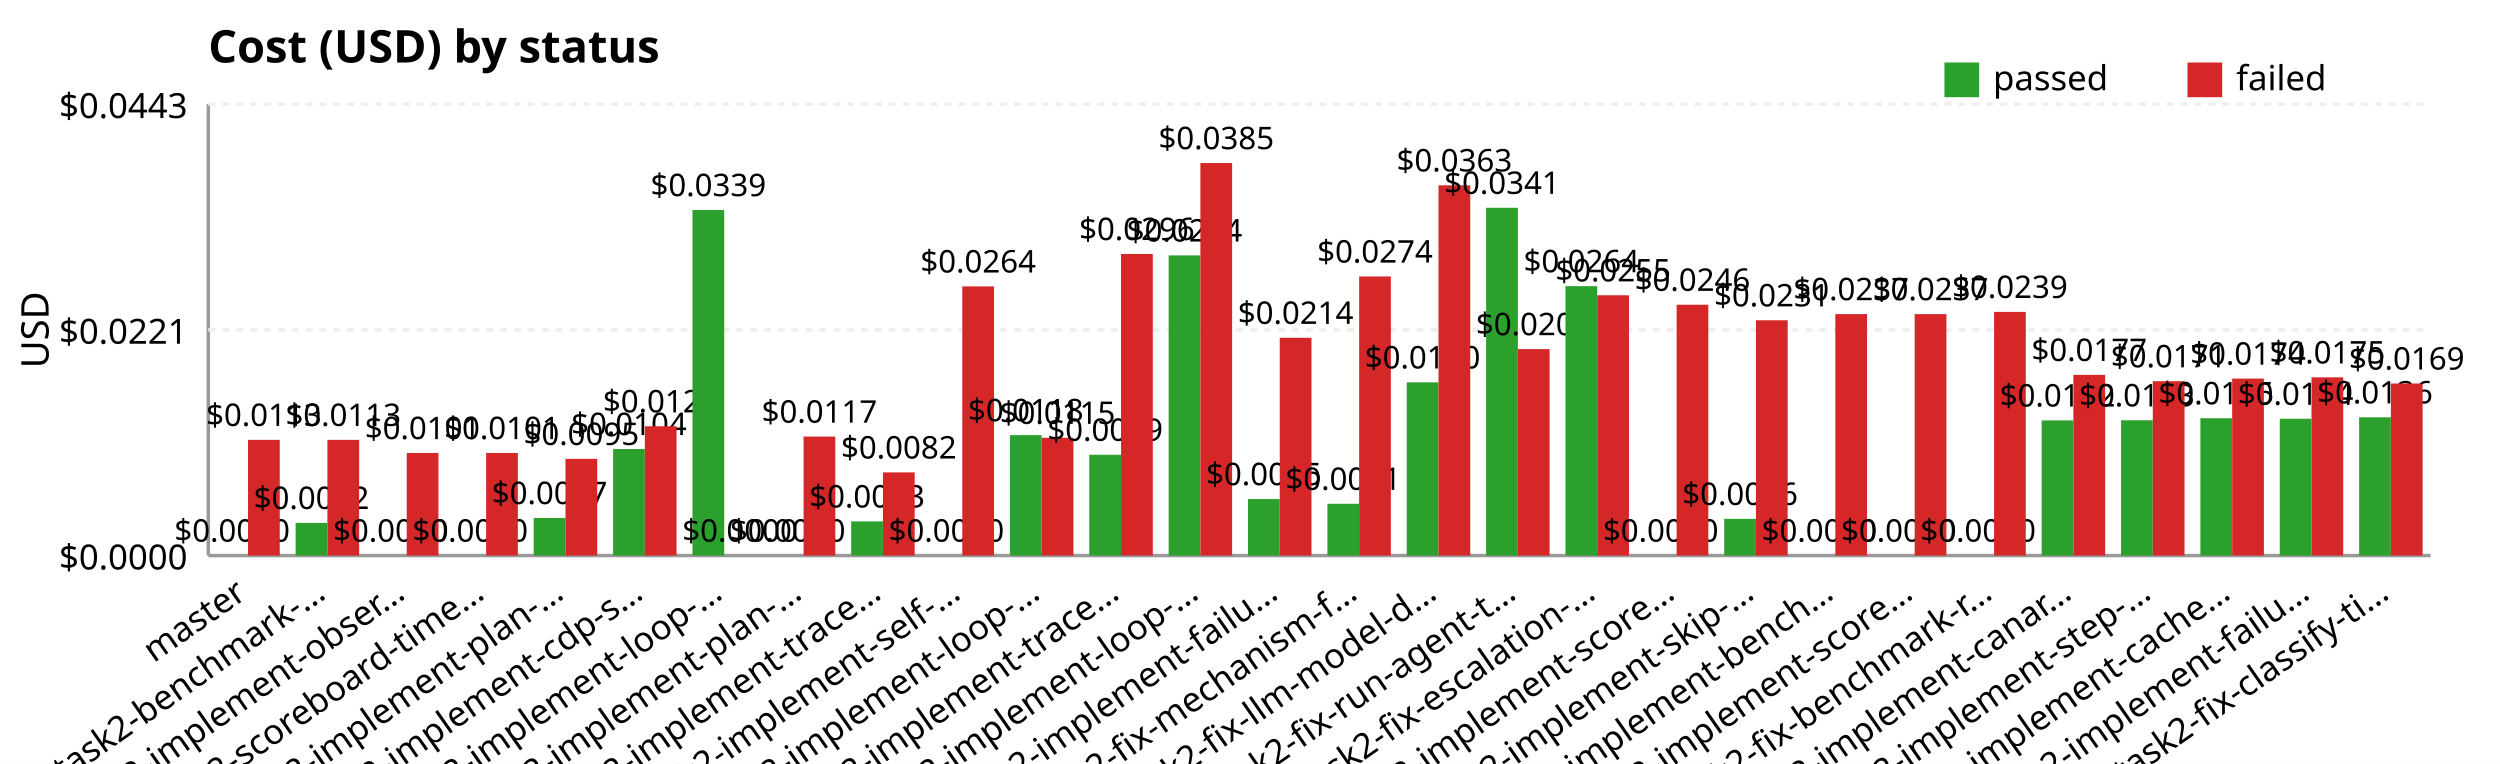
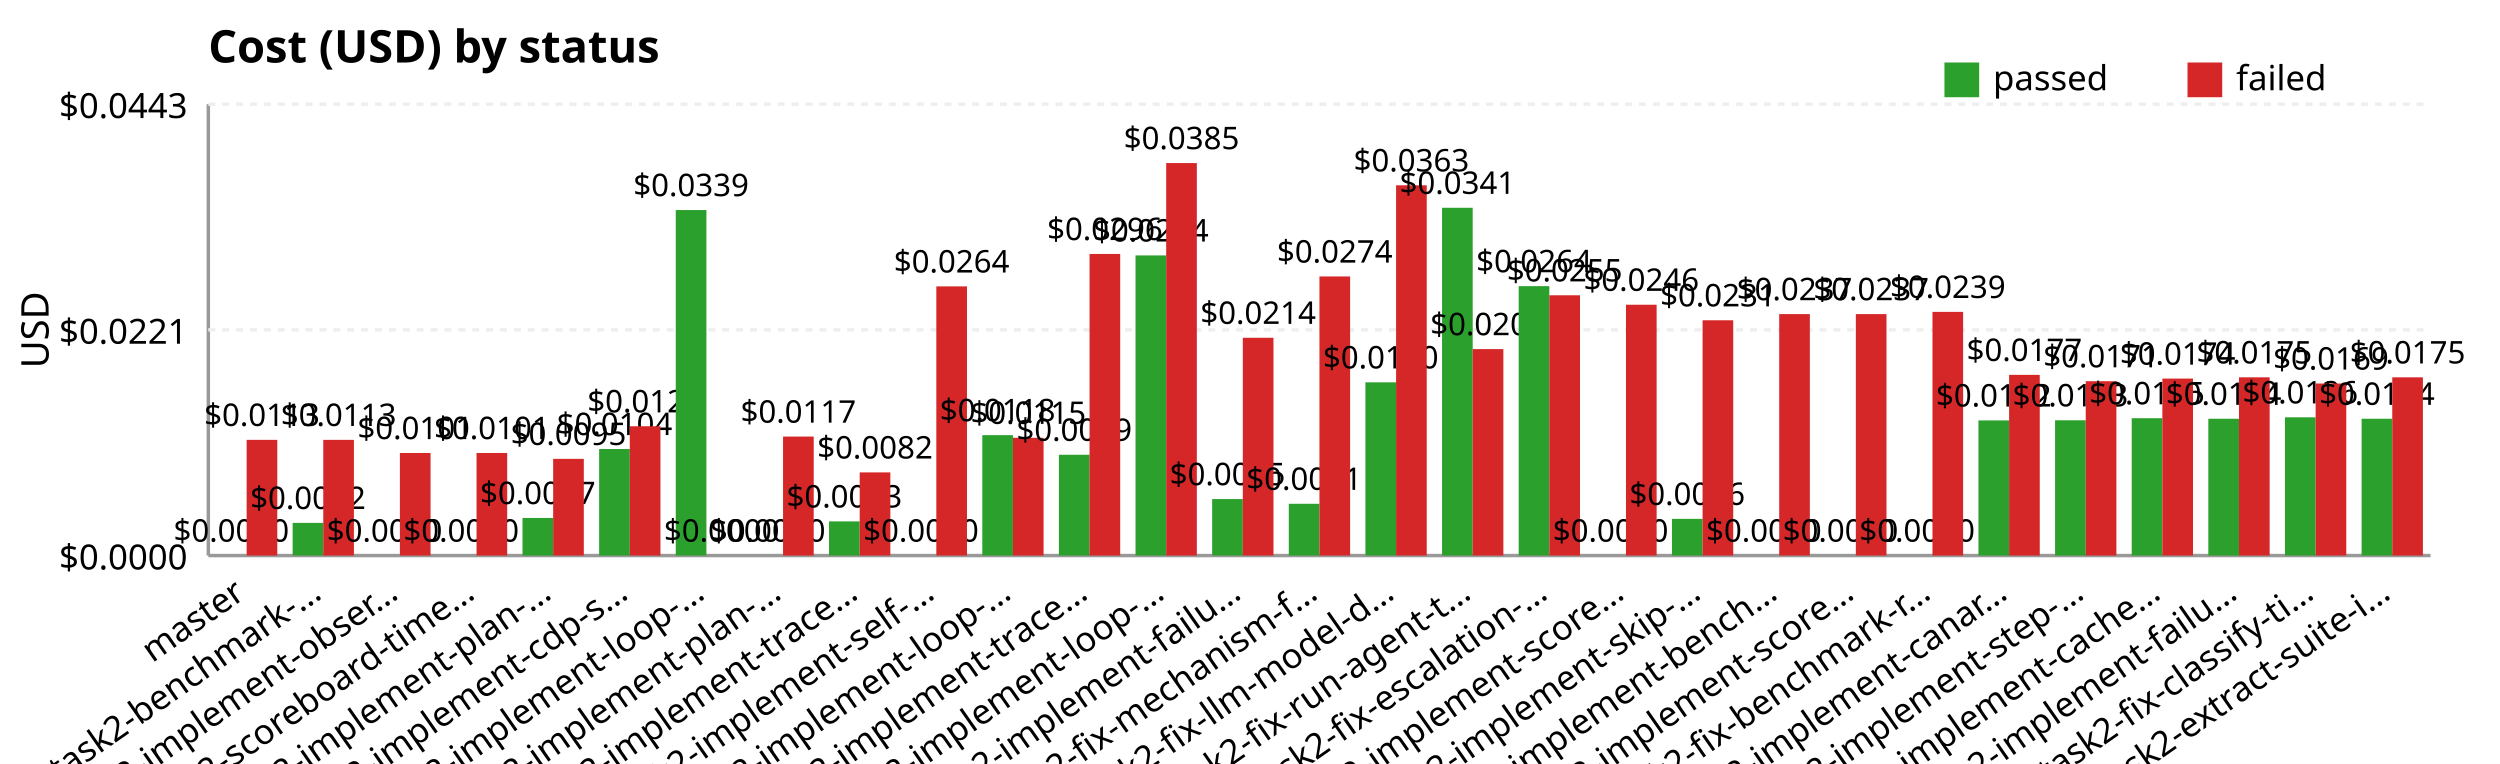
<svg xmlns="http://www.w3.org/2000/svg" viewBox="0 0 720 220" width="720" height="220" font-family="sans-serif">
  <rect width="100%" height="100%" fill="#fff" />
  <text x="60" y="18" font-size="13" font-weight="600">Cost (USD) by status</text>
  <line x1="60" y1="30" x2="60" y2="160" stroke="#999" />
  <line x1="60" y1="160" x2="700" y2="160" stroke="#999" />
  <text x="54" y="164.0" font-size="10" text-anchor="end" fill="#000">$0.0000</text>
  <text x="54" y="99.0" font-size="10" text-anchor="end" fill="#000">$0.0221</text>
  <line x1="60" y1="95.0" x2="700" y2="95.0" stroke="#eee" stroke-dasharray="2,2" />
  <text x="54" y="34.0" font-size="10" text-anchor="end" fill="#000">$0.0443</text>
  <line x1="60" y1="30.0" x2="700" y2="30.0" stroke="#eee" stroke-dasharray="2,2" />
  <text x="14" y="95.0" font-size="11" fill="#000" transform="rotate(-90 14 95.0)" text-anchor="middle">USD</text>
-   <rect x="62.29" y="160.00" width="9.14" height="0.00" fill="#2ca02c" />
-   <text x="66.86" y="156.00" font-size="9" text-anchor="middle" fill="#000">$0.0000</text>
-   <rect x="71.43" y="126.68" width="9.14" height="33.32" fill="#d62728" />
-   <text x="76.00" y="122.68" font-size="9" text-anchor="middle" fill="#000">$0.0113</text>
-   <text x="71.43" y="172" font-size="10" fill="#000" text-anchor="end" transform="rotate(-35 71.43 172)">master</text>
-   <rect x="85.14" y="150.59" width="9.14" height="9.41" fill="#2ca02c" />
-   <text x="89.71" y="146.59" font-size="9" text-anchor="middle" fill="#000">$0.0032</text>
-   <rect x="94.29" y="126.68" width="9.14" height="33.32" fill="#d62728" />
-   <text x="98.86" y="122.68" font-size="9" text-anchor="middle" fill="#000">$0.0113</text>
-   <text x="94.29" y="172" font-size="10" fill="#000" text-anchor="end" transform="rotate(-35 94.29 172)">feat-task2-benchmark-…</text>
-   <rect x="108.00" y="160.00" width="9.14" height="0.00" fill="#2ca02c" />
-   <text x="112.57" y="156.00" font-size="9" text-anchor="middle" fill="#000">$0.0000</text>
-   <rect x="117.14" y="130.46" width="9.14" height="29.54" fill="#d62728" />
-   <text x="121.71" y="126.46" font-size="9" text-anchor="middle" fill="#000">$0.0101</text>
-   <text x="117.14" y="172" font-size="10" fill="#000" text-anchor="end" transform="rotate(-35 117.14 172)">task2-implement-obser…</text>
-   <rect x="130.86" y="160.00" width="9.14" height="0.00" fill="#2ca02c" />
-   <text x="135.43" y="156.00" font-size="9" text-anchor="middle" fill="#000">$0.0000</text>
-   <rect x="140.00" y="130.46" width="9.14" height="29.54" fill="#d62728" />
-   <text x="144.57" y="126.46" font-size="9" text-anchor="middle" fill="#000">$0.0101</text>
-   <text x="140.00" y="172" font-size="10" fill="#000" text-anchor="end" transform="rotate(-35 140.00 172)">task2-scoreboard-time…</text>
-   <rect x="153.71" y="149.17" width="9.14" height="10.83" fill="#2ca02c" />
-   <text x="158.29" y="145.17" font-size="9" text-anchor="middle" fill="#000">$0.0037</text>
-   <rect x="162.86" y="132.15" width="9.14" height="27.85" fill="#d62728" />
-   <text x="167.43" y="128.15" font-size="9" text-anchor="middle" fill="#000">$0.0095</text>
-   <text x="162.86" y="172" font-size="10" fill="#000" text-anchor="end" transform="rotate(-35 162.86 172)">task2-implement-plan-…</text>
-   <rect x="176.57" y="129.31" width="9.14" height="30.69" fill="#2ca02c" />
-   <text x="181.14" y="125.31" font-size="9" text-anchor="middle" fill="#000">$0.0104</text>
-   <rect x="185.71" y="122.76" width="9.14" height="37.24" fill="#d62728" />
-   <text x="190.29" y="118.76" font-size="9" text-anchor="middle" fill="#000">$0.0127</text>
-   <text x="185.71" y="172" font-size="10" fill="#000" text-anchor="end" transform="rotate(-35 185.71 172)">task2-implement-cdp-s…</text>
-   <rect x="199.43" y="60.49" width="9.14" height="99.51" fill="#2ca02c" />
-   <text x="204.00" y="56.49" font-size="9" text-anchor="middle" fill="#000">$0.0339</text>
-   <rect x="208.57" y="160.00" width="9.14" height="0.00" fill="#d62728" />
-   <text x="213.14" y="156.00" font-size="9" text-anchor="middle" fill="#000">$0.0000</text>
-   <text x="208.57" y="172" font-size="10" fill="#000" text-anchor="end" transform="rotate(-35 208.57 172)">task2-implement-loop-…</text>
-   <rect x="222.29" y="160.00" width="9.14" height="0.00" fill="#2ca02c" />
-   <text x="226.86" y="156.00" font-size="9" text-anchor="middle" fill="#000">$0.0000</text>
-   <rect x="231.43" y="125.73" width="9.14" height="34.27" fill="#d62728" />
-   <text x="236.00" y="121.73" font-size="9" text-anchor="middle" fill="#000">$0.0117</text>
-   <text x="231.43" y="172" font-size="10" fill="#000" text-anchor="end" transform="rotate(-35 231.43 172)">task2-implement-plan-…</text>
-   <rect x="245.14" y="150.16" width="9.14" height="9.84" fill="#2ca02c" />
-   <text x="249.71" y="146.16" font-size="9" text-anchor="middle" fill="#000">$0.0033</text>
-   <rect x="254.29" y="136.05" width="9.14" height="23.95" fill="#d62728" />
-   <text x="258.86" y="132.05" font-size="9" text-anchor="middle" fill="#000">$0.0082</text>
-   <text x="254.29" y="172" font-size="10" fill="#000" text-anchor="end" transform="rotate(-35 254.29 172)">task2-implement-trace…</text>
-   <rect x="268.00" y="160.00" width="9.14" height="0.00" fill="#2ca02c" />
-   <text x="272.57" y="156.00" font-size="9" text-anchor="middle" fill="#000">$0.0000</text>
-   <rect x="277.14" y="82.48" width="9.14" height="77.52" fill="#d62728" />
-   <text x="281.71" y="78.48" font-size="9" text-anchor="middle" fill="#000">$0.0264</text>
-   <text x="277.14" y="172" font-size="10" fill="#000" text-anchor="end" transform="rotate(-35 277.14 172)">task2-implement-self-…</text>
-   <rect x="290.86" y="125.32" width="9.14" height="34.68" fill="#2ca02c" />
-   <text x="295.43" y="121.32" font-size="9" text-anchor="middle" fill="#000">$0.0118</text>
-   <rect x="300.00" y="126.08" width="9.14" height="33.92" fill="#d62728" />
-   <text x="304.57" y="122.08" font-size="9" text-anchor="middle" fill="#000">$0.0115</text>
-   <text x="300.00" y="172" font-size="10" fill="#000" text-anchor="end" transform="rotate(-35 300.00 172)">task2-implement-loop-…</text>
-   <rect x="313.71" y="130.97" width="9.14" height="29.03" fill="#2ca02c" />
-   <text x="318.29" y="126.97" font-size="9" text-anchor="middle" fill="#000">$0.0099</text>
-   <rect x="322.86" y="73.14" width="9.14" height="86.86" fill="#d62728" />
-   <text x="327.43" y="69.14" font-size="9" text-anchor="middle" fill="#000">$0.0296</text>
-   <text x="322.86" y="172" font-size="10" fill="#000" text-anchor="end" transform="rotate(-35 322.86 172)">task2-implement-trace…</text>
-   <rect x="336.57" y="73.56" width="9.14" height="86.44" fill="#2ca02c" />
-   <text x="341.14" y="69.56" font-size="9" text-anchor="middle" fill="#000">$0.0294</text>
-   <rect x="345.71" y="46.96" width="9.14" height="113.04" fill="#d62728" />
-   <text x="350.29" y="42.96" font-size="9" text-anchor="middle" fill="#000">$0.0385</text>
-   <text x="345.71" y="172" font-size="10" fill="#000" text-anchor="end" transform="rotate(-35 345.71 172)">task2-implement-loop-…</text>
-   <rect x="359.43" y="143.73" width="9.14" height="16.27" fill="#2ca02c" />
-   <text x="364.00" y="139.73" font-size="9" text-anchor="middle" fill="#000">$0.0055</text>
-   <rect x="368.57" y="97.28" width="9.14" height="62.72" fill="#d62728" />
-   <text x="373.14" y="93.28" font-size="9" text-anchor="middle" fill="#000">$0.0214</text>
-   <text x="368.57" y="172" font-size="10" fill="#000" text-anchor="end" transform="rotate(-35 368.57 172)">task2-implement-failu…</text>
-   <rect x="382.29" y="145.09" width="9.14" height="14.91" fill="#2ca02c" />
-   <text x="386.86" y="141.09" font-size="9" text-anchor="middle" fill="#000">$0.0051</text>
-   <rect x="391.43" y="79.62" width="9.14" height="80.38" fill="#d62728" />
-   <text x="396.00" y="75.62" font-size="9" text-anchor="middle" fill="#000">$0.0274</text>
-   <text x="391.43" y="172" font-size="10" fill="#000" text-anchor="end" transform="rotate(-35 391.43 172)">task2-fix-mechanism-f…</text>
-   <rect x="405.14" y="110.11" width="9.14" height="49.89" fill="#2ca02c" />
-   <text x="409.71" y="106.11" font-size="9" text-anchor="middle" fill="#000">$0.0170</text>
-   <rect x="414.29" y="53.37" width="9.14" height="106.63" fill="#d62728" />
-   <text x="418.86" y="49.37" font-size="9" text-anchor="middle" fill="#000">$0.0363</text>
-   <text x="414.29" y="172" font-size="10" fill="#000" text-anchor="end" transform="rotate(-35 414.29 172)">task2-fix-llm-model-d…</text>
-   <rect x="428.00" y="59.84" width="9.14" height="100.16" fill="#2ca02c" />
-   <text x="432.57" y="55.84" font-size="9" text-anchor="middle" fill="#000">$0.0341</text>
-   <rect x="437.14" y="100.54" width="9.14" height="59.46" fill="#d62728" />
-   <text x="441.71" y="96.54" font-size="9" text-anchor="middle" fill="#000">$0.0202</text>
-   <text x="437.14" y="172" font-size="10" fill="#000" text-anchor="end" transform="rotate(-35 437.14 172)">task2-fix-run-agent-t…</text>
-   <rect x="450.86" y="82.41" width="9.14" height="77.59" fill="#2ca02c" />
-   <text x="455.43" y="78.41" font-size="9" text-anchor="middle" fill="#000">$0.0264</text>
-   <rect x="460.00" y="85.04" width="9.14" height="74.96" fill="#d62728" />
-   <text x="464.57" y="81.04" font-size="9" text-anchor="middle" fill="#000">$0.0255</text>
-   <text x="460.00" y="172" font-size="10" fill="#000" text-anchor="end" transform="rotate(-35 460.00 172)">task2-fix-escalation-…</text>
-   <rect x="473.71" y="160.00" width="9.14" height="0.00" fill="#2ca02c" />
-   <text x="478.29" y="156.00" font-size="9" text-anchor="middle" fill="#000">$0.0000</text>
-   <rect x="482.86" y="87.76" width="9.14" height="72.24" fill="#d62728" />
-   <text x="487.43" y="83.76" font-size="9" text-anchor="middle" fill="#000">$0.0246</text>
-   <text x="482.86" y="172" font-size="10" fill="#000" text-anchor="end" transform="rotate(-35 482.86 172)">task2-implement-score…</text>
-   <rect x="496.57" y="149.43" width="9.14" height="10.57" fill="#2ca02c" />
-   <text x="501.14" y="145.43" font-size="9" text-anchor="middle" fill="#000">$0.0036</text>
-   <rect x="505.71" y="92.24" width="9.14" height="67.76" fill="#d62728" />
-   <text x="510.29" y="88.24" font-size="9" text-anchor="middle" fill="#000">$0.0231</text>
-   <text x="505.71" y="172" font-size="10" fill="#000" text-anchor="end" transform="rotate(-35 505.71 172)">task2-implement-skip-…</text>
-   <rect x="519.43" y="160.00" width="9.14" height="0.00" fill="#2ca02c" />
-   <text x="524.00" y="156.00" font-size="9" text-anchor="middle" fill="#000">$0.0000</text>
-   <rect x="528.57" y="90.46" width="9.14" height="69.54" fill="#d62728" />
-   <text x="533.14" y="86.46" font-size="9" text-anchor="middle" fill="#000">$0.0237</text>
-   <text x="528.57" y="172" font-size="10" fill="#000" text-anchor="end" transform="rotate(-35 528.57 172)">task2-implement-bench…</text>
-   <rect x="542.29" y="160.00" width="9.14" height="0.00" fill="#2ca02c" />
-   <text x="546.86" y="156.00" font-size="9" text-anchor="middle" fill="#000">$0.0000</text>
-   <rect x="551.43" y="90.46" width="9.14" height="69.54" fill="#d62728" />
-   <text x="556.00" y="86.46" font-size="9" text-anchor="middle" fill="#000">$0.0237</text>
-   <text x="551.43" y="172" font-size="10" fill="#000" text-anchor="end" transform="rotate(-35 551.43 172)">task2-implement-score…</text>
-   <rect x="565.14" y="160.00" width="9.14" height="0.00" fill="#2ca02c" />
-   <text x="569.71" y="156.00" font-size="9" text-anchor="middle" fill="#000">$0.0000</text>
-   <rect x="574.29" y="89.82" width="9.14" height="70.18" fill="#d62728" />
-   <text x="578.86" y="85.82" font-size="9" text-anchor="middle" fill="#000">$0.0239</text>
-   <text x="574.29" y="172" font-size="10" fill="#000" text-anchor="end" transform="rotate(-35 574.29 172)">task2-fix-benchmark-r…</text>
-   <rect x="588.00" y="121.08" width="9.14" height="38.92" fill="#2ca02c" />
-   <text x="592.57" y="117.08" font-size="9" text-anchor="middle" fill="#000">$0.0132</text>
-   <rect x="597.14" y="107.96" width="9.14" height="52.04" fill="#d62728" />
-   <text x="601.71" y="103.96" font-size="9" text-anchor="middle" fill="#000">$0.0177</text>
-   <text x="597.14" y="172" font-size="10" fill="#000" text-anchor="end" transform="rotate(-35 597.14 172)">task2-implement-canar…</text>
-   <rect x="610.86" y="121.04" width="9.14" height="38.96" fill="#2ca02c" />
-   <text x="615.43" y="117.04" font-size="9" text-anchor="middle" fill="#000">$0.0133</text>
-   <rect x="620.00" y="109.79" width="9.14" height="50.21" fill="#d62728" />
-   <text x="624.57" y="105.79" font-size="9" text-anchor="middle" fill="#000">$0.0171</text>
-   <text x="620.00" y="172" font-size="10" fill="#000" text-anchor="end" transform="rotate(-35 620.00 172)">task2-implement-step-…</text>
-   <rect x="633.71" y="120.44" width="9.14" height="39.56" fill="#2ca02c" />
-   <text x="638.29" y="116.44" font-size="9" text-anchor="middle" fill="#000">$0.0135</text>
-   <rect x="642.86" y="109.03" width="9.14" height="50.97" fill="#d62728" />
-   <text x="647.43" y="105.03" font-size="9" text-anchor="middle" fill="#000">$0.0174</text>
-   <text x="642.86" y="172" font-size="10" fill="#000" text-anchor="end" transform="rotate(-35 642.86 172)">task2-implement-cache…</text>
-   <rect x="656.57" y="120.60" width="9.14" height="39.40" fill="#2ca02c" />
-   <text x="661.14" y="116.60" font-size="9" text-anchor="middle" fill="#000">$0.0134</text>
-   <rect x="665.71" y="108.67" width="9.14" height="51.33" fill="#d62728" />
-   <text x="670.29" y="104.67" font-size="9" text-anchor="middle" fill="#000">$0.0175</text>
-   <text x="665.71" y="172" font-size="10" fill="#000" text-anchor="end" transform="rotate(-35 665.71 172)">task2-implement-failu…</text>
-   <rect x="679.43" y="120.18" width="9.14" height="39.82" fill="#2ca02c" />
-   <text x="684.00" y="116.18" font-size="9" text-anchor="middle" fill="#000">$0.0136</text>
-   <rect x="688.57" y="110.45" width="9.14" height="49.55" fill="#d62728" />
-   <text x="693.14" y="106.45" font-size="9" text-anchor="middle" fill="#000">$0.0169</text>
-   <text x="688.57" y="172" font-size="10" fill="#000" text-anchor="end" transform="rotate(-35 688.57 172)">task2-fix-classify-ti…</text>
+   <rect x="62.21" y="160.00" width="8.83" height="0.00" fill="#2ca02c" />
+   <text x="66.62" y="156.00" font-size="9" text-anchor="middle" fill="#000">$0.0000</text>
+   <rect x="71.03" y="126.68" width="8.83" height="33.32" fill="#d62728" />
+   <text x="75.45" y="122.68" font-size="9" text-anchor="middle" fill="#000">$0.0113</text>
+   <text x="71.03" y="172" font-size="10" fill="#000" text-anchor="end" transform="rotate(-35 71.03 172)">master</text>
+   <rect x="84.28" y="150.59" width="8.83" height="9.41" fill="#2ca02c" />
+   <text x="88.69" y="146.59" font-size="9" text-anchor="middle" fill="#000">$0.0032</text>
+   <rect x="93.10" y="126.68" width="8.83" height="33.32" fill="#d62728" />
+   <text x="97.52" y="122.68" font-size="9" text-anchor="middle" fill="#000">$0.0113</text>
+   <text x="93.10" y="172" font-size="10" fill="#000" text-anchor="end" transform="rotate(-35 93.10 172)">feat-task2-benchmark-…</text>
+   <rect x="106.34" y="160.00" width="8.83" height="0.00" fill="#2ca02c" />
+   <text x="110.76" y="156.00" font-size="9" text-anchor="middle" fill="#000">$0.0000</text>
+   <rect x="115.17" y="130.46" width="8.83" height="29.54" fill="#d62728" />
+   <text x="119.59" y="126.46" font-size="9" text-anchor="middle" fill="#000">$0.0101</text>
+   <text x="115.17" y="172" font-size="10" fill="#000" text-anchor="end" transform="rotate(-35 115.17 172)">task2-implement-obser…</text>
+   <rect x="128.41" y="160.00" width="8.83" height="0.00" fill="#2ca02c" />
+   <text x="132.83" y="156.00" font-size="9" text-anchor="middle" fill="#000">$0.0000</text>
+   <rect x="137.24" y="130.46" width="8.83" height="29.54" fill="#d62728" />
+   <text x="141.66" y="126.46" font-size="9" text-anchor="middle" fill="#000">$0.0101</text>
+   <text x="137.24" y="172" font-size="10" fill="#000" text-anchor="end" transform="rotate(-35 137.24 172)">task2-scoreboard-time…</text>
+   <rect x="150.48" y="149.17" width="8.83" height="10.83" fill="#2ca02c" />
+   <text x="154.90" y="145.17" font-size="9" text-anchor="middle" fill="#000">$0.0037</text>
+   <rect x="159.31" y="132.15" width="8.83" height="27.85" fill="#d62728" />
+   <text x="163.72" y="128.15" font-size="9" text-anchor="middle" fill="#000">$0.0095</text>
+   <text x="159.31" y="172" font-size="10" fill="#000" text-anchor="end" transform="rotate(-35 159.31 172)">task2-implement-plan-…</text>
+   <rect x="172.55" y="129.31" width="8.83" height="30.69" fill="#2ca02c" />
+   <text x="176.97" y="125.31" font-size="9" text-anchor="middle" fill="#000">$0.0104</text>
+   <rect x="181.38" y="122.76" width="8.83" height="37.24" fill="#d62728" />
+   <text x="185.79" y="118.76" font-size="9" text-anchor="middle" fill="#000">$0.0127</text>
+   <text x="181.38" y="172" font-size="10" fill="#000" text-anchor="end" transform="rotate(-35 181.38 172)">task2-implement-cdp-s…</text>
+   <rect x="194.62" y="60.49" width="8.83" height="99.51" fill="#2ca02c" />
+   <text x="199.03" y="56.49" font-size="9" text-anchor="middle" fill="#000">$0.0339</text>
+   <rect x="203.45" y="160.00" width="8.83" height="0.00" fill="#d62728" />
+   <text x="207.86" y="156.00" font-size="9" text-anchor="middle" fill="#000">$0.0000</text>
+   <text x="203.45" y="172" font-size="10" fill="#000" text-anchor="end" transform="rotate(-35 203.45 172)">task2-implement-loop-…</text>
+   <rect x="216.69" y="160.00" width="8.83" height="0.00" fill="#2ca02c" />
+   <text x="221.10" y="156.00" font-size="9" text-anchor="middle" fill="#000">$0.0000</text>
+   <rect x="225.52" y="125.73" width="8.83" height="34.27" fill="#d62728" />
+   <text x="229.93" y="121.73" font-size="9" text-anchor="middle" fill="#000">$0.0117</text>
+   <text x="225.52" y="172" font-size="10" fill="#000" text-anchor="end" transform="rotate(-35 225.52 172)">task2-implement-plan-…</text>
+   <rect x="238.76" y="150.16" width="8.83" height="9.84" fill="#2ca02c" />
+   <text x="243.17" y="146.16" font-size="9" text-anchor="middle" fill="#000">$0.0033</text>
+   <rect x="247.59" y="136.05" width="8.83" height="23.95" fill="#d62728" />
+   <text x="252.00" y="132.05" font-size="9" text-anchor="middle" fill="#000">$0.0082</text>
+   <text x="247.59" y="172" font-size="10" fill="#000" text-anchor="end" transform="rotate(-35 247.59 172)">task2-implement-trace…</text>
+   <rect x="260.83" y="160.00" width="8.83" height="0.00" fill="#2ca02c" />
+   <text x="265.24" y="156.00" font-size="9" text-anchor="middle" fill="#000">$0.0000</text>
+   <rect x="269.66" y="82.48" width="8.83" height="77.52" fill="#d62728" />
+   <text x="274.07" y="78.48" font-size="9" text-anchor="middle" fill="#000">$0.0264</text>
+   <text x="269.66" y="172" font-size="10" fill="#000" text-anchor="end" transform="rotate(-35 269.66 172)">task2-implement-self-…</text>
+   <rect x="282.90" y="125.32" width="8.83" height="34.68" fill="#2ca02c" />
+   <text x="287.31" y="121.32" font-size="9" text-anchor="middle" fill="#000">$0.0118</text>
+   <rect x="291.72" y="126.08" width="8.83" height="33.92" fill="#d62728" />
+   <text x="296.14" y="122.08" font-size="9" text-anchor="middle" fill="#000">$0.0115</text>
+   <text x="291.72" y="172" font-size="10" fill="#000" text-anchor="end" transform="rotate(-35 291.72 172)">task2-implement-loop-…</text>
+   <rect x="304.97" y="130.97" width="8.83" height="29.03" fill="#2ca02c" />
+   <text x="309.38" y="126.97" font-size="9" text-anchor="middle" fill="#000">$0.0099</text>
+   <rect x="313.79" y="73.14" width="8.83" height="86.86" fill="#d62728" />
+   <text x="318.21" y="69.14" font-size="9" text-anchor="middle" fill="#000">$0.0296</text>
+   <text x="313.79" y="172" font-size="10" fill="#000" text-anchor="end" transform="rotate(-35 313.79 172)">task2-implement-trace…</text>
+   <rect x="327.03" y="73.56" width="8.83" height="86.44" fill="#2ca02c" />
+   <text x="331.45" y="69.56" font-size="9" text-anchor="middle" fill="#000">$0.0294</text>
+   <rect x="335.86" y="46.96" width="8.83" height="113.04" fill="#d62728" />
+   <text x="340.28" y="42.96" font-size="9" text-anchor="middle" fill="#000">$0.0385</text>
+   <text x="335.86" y="172" font-size="10" fill="#000" text-anchor="end" transform="rotate(-35 335.86 172)">task2-implement-loop-…</text>
+   <rect x="349.10" y="143.73" width="8.83" height="16.27" fill="#2ca02c" />
+   <text x="353.52" y="139.73" font-size="9" text-anchor="middle" fill="#000">$0.0055</text>
+   <rect x="357.93" y="97.28" width="8.83" height="62.72" fill="#d62728" />
+   <text x="362.34" y="93.28" font-size="9" text-anchor="middle" fill="#000">$0.0214</text>
+   <text x="357.93" y="172" font-size="10" fill="#000" text-anchor="end" transform="rotate(-35 357.93 172)">task2-implement-failu…</text>
+   <rect x="371.17" y="145.09" width="8.83" height="14.91" fill="#2ca02c" />
+   <text x="375.59" y="141.09" font-size="9" text-anchor="middle" fill="#000">$0.0051</text>
+   <rect x="380.00" y="79.62" width="8.83" height="80.38" fill="#d62728" />
+   <text x="384.41" y="75.62" font-size="9" text-anchor="middle" fill="#000">$0.0274</text>
+   <text x="380.00" y="172" font-size="10" fill="#000" text-anchor="end" transform="rotate(-35 380.00 172)">task2-fix-mechanism-f…</text>
+   <rect x="393.24" y="110.11" width="8.83" height="49.89" fill="#2ca02c" />
+   <text x="397.66" y="106.11" font-size="9" text-anchor="middle" fill="#000">$0.0170</text>
+   <rect x="402.07" y="53.37" width="8.83" height="106.63" fill="#d62728" />
+   <text x="406.48" y="49.37" font-size="9" text-anchor="middle" fill="#000">$0.0363</text>
+   <text x="402.07" y="172" font-size="10" fill="#000" text-anchor="end" transform="rotate(-35 402.07 172)">task2-fix-llm-model-d…</text>
+   <rect x="415.31" y="59.84" width="8.83" height="100.16" fill="#2ca02c" />
+   <text x="419.72" y="55.84" font-size="9" text-anchor="middle" fill="#000">$0.0341</text>
+   <rect x="424.14" y="100.54" width="8.83" height="59.46" fill="#d62728" />
+   <text x="428.55" y="96.54" font-size="9" text-anchor="middle" fill="#000">$0.0202</text>
+   <text x="424.14" y="172" font-size="10" fill="#000" text-anchor="end" transform="rotate(-35 424.14 172)">task2-fix-run-agent-t…</text>
+   <rect x="437.38" y="82.41" width="8.83" height="77.59" fill="#2ca02c" />
+   <text x="441.79" y="78.41" font-size="9" text-anchor="middle" fill="#000">$0.0264</text>
+   <rect x="446.21" y="85.04" width="8.83" height="74.96" fill="#d62728" />
+   <text x="450.62" y="81.04" font-size="9" text-anchor="middle" fill="#000">$0.0255</text>
+   <text x="446.21" y="172" font-size="10" fill="#000" text-anchor="end" transform="rotate(-35 446.21 172)">task2-fix-escalation-…</text>
+   <rect x="459.45" y="160.00" width="8.83" height="0.00" fill="#2ca02c" />
+   <text x="463.86" y="156.00" font-size="9" text-anchor="middle" fill="#000">$0.0000</text>
+   <rect x="468.28" y="87.76" width="8.83" height="72.24" fill="#d62728" />
+   <text x="472.69" y="83.76" font-size="9" text-anchor="middle" fill="#000">$0.0246</text>
+   <text x="468.28" y="172" font-size="10" fill="#000" text-anchor="end" transform="rotate(-35 468.28 172)">task2-implement-score…</text>
+   <rect x="481.52" y="149.43" width="8.83" height="10.57" fill="#2ca02c" />
+   <text x="485.93" y="145.43" font-size="9" text-anchor="middle" fill="#000">$0.0036</text>
+   <rect x="490.34" y="92.24" width="8.83" height="67.76" fill="#d62728" />
+   <text x="494.76" y="88.24" font-size="9" text-anchor="middle" fill="#000">$0.0231</text>
+   <text x="490.34" y="172" font-size="10" fill="#000" text-anchor="end" transform="rotate(-35 490.34 172)">task2-implement-skip-…</text>
+   <rect x="503.59" y="160.00" width="8.83" height="0.00" fill="#2ca02c" />
+   <text x="508.00" y="156.00" font-size="9" text-anchor="middle" fill="#000">$0.0000</text>
+   <rect x="512.41" y="90.46" width="8.83" height="69.54" fill="#d62728" />
+   <text x="516.83" y="86.46" font-size="9" text-anchor="middle" fill="#000">$0.0237</text>
+   <text x="512.41" y="172" font-size="10" fill="#000" text-anchor="end" transform="rotate(-35 512.41 172)">task2-implement-bench…</text>
+   <rect x="525.66" y="160.00" width="8.83" height="0.00" fill="#2ca02c" />
+   <text x="530.07" y="156.00" font-size="9" text-anchor="middle" fill="#000">$0.0000</text>
+   <rect x="534.48" y="90.46" width="8.83" height="69.54" fill="#d62728" />
+   <text x="538.90" y="86.46" font-size="9" text-anchor="middle" fill="#000">$0.0237</text>
+   <text x="534.48" y="172" font-size="10" fill="#000" text-anchor="end" transform="rotate(-35 534.48 172)">task2-implement-score…</text>
+   <rect x="547.72" y="160.00" width="8.83" height="0.00" fill="#2ca02c" />
+   <text x="552.14" y="156.00" font-size="9" text-anchor="middle" fill="#000">$0.0000</text>
+   <rect x="556.55" y="89.82" width="8.83" height="70.18" fill="#d62728" />
+   <text x="560.97" y="85.82" font-size="9" text-anchor="middle" fill="#000">$0.0239</text>
+   <text x="556.55" y="172" font-size="10" fill="#000" text-anchor="end" transform="rotate(-35 556.55 172)">task2-fix-benchmark-r…</text>
+   <rect x="569.79" y="121.08" width="8.83" height="38.92" fill="#2ca02c" />
+   <text x="574.21" y="117.08" font-size="9" text-anchor="middle" fill="#000">$0.0132</text>
+   <rect x="578.62" y="107.96" width="8.83" height="52.04" fill="#d62728" />
+   <text x="583.03" y="103.96" font-size="9" text-anchor="middle" fill="#000">$0.0177</text>
+   <text x="578.62" y="172" font-size="10" fill="#000" text-anchor="end" transform="rotate(-35 578.62 172)">task2-implement-canar…</text>
+   <rect x="591.86" y="121.04" width="8.83" height="38.96" fill="#2ca02c" />
+   <text x="596.28" y="117.04" font-size="9" text-anchor="middle" fill="#000">$0.0133</text>
+   <rect x="600.69" y="109.79" width="8.83" height="50.21" fill="#d62728" />
+   <text x="605.10" y="105.79" font-size="9" text-anchor="middle" fill="#000">$0.0171</text>
+   <text x="600.69" y="172" font-size="10" fill="#000" text-anchor="end" transform="rotate(-35 600.69 172)">task2-implement-step-…</text>
+   <rect x="613.93" y="120.44" width="8.83" height="39.56" fill="#2ca02c" />
+   <text x="618.34" y="116.44" font-size="9" text-anchor="middle" fill="#000">$0.0135</text>
+   <rect x="622.76" y="109.03" width="8.83" height="50.97" fill="#d62728" />
+   <text x="627.17" y="105.03" font-size="9" text-anchor="middle" fill="#000">$0.0174</text>
+   <text x="622.76" y="172" font-size="10" fill="#000" text-anchor="end" transform="rotate(-35 622.76 172)">task2-implement-cache…</text>
+   <rect x="636.00" y="120.60" width="8.83" height="39.40" fill="#2ca02c" />
+   <text x="640.41" y="116.60" font-size="9" text-anchor="middle" fill="#000">$0.0134</text>
+   <rect x="644.83" y="108.67" width="8.83" height="51.33" fill="#d62728" />
+   <text x="649.24" y="104.67" font-size="9" text-anchor="middle" fill="#000">$0.0175</text>
+   <text x="644.83" y="172" font-size="10" fill="#000" text-anchor="end" transform="rotate(-35 644.83 172)">task2-implement-failu…</text>
+   <rect x="658.07" y="120.18" width="8.83" height="39.82" fill="#2ca02c" />
+   <text x="662.48" y="116.18" font-size="9" text-anchor="middle" fill="#000">$0.0136</text>
+   <rect x="666.90" y="110.45" width="8.83" height="49.55" fill="#d62728" />
+   <text x="671.31" y="106.45" font-size="9" text-anchor="middle" fill="#000">$0.0169</text>
+   <text x="666.90" y="172" font-size="10" fill="#000" text-anchor="end" transform="rotate(-35 666.90 172)">task2-fix-classify-ti…</text>
+   <rect x="680.14" y="120.60" width="8.83" height="39.40" fill="#2ca02c" />
+   <text x="684.55" y="116.60" font-size="9" text-anchor="middle" fill="#000">$0.0134</text>
+   <rect x="688.97" y="108.67" width="8.83" height="51.33" fill="#d62728" />
+   <text x="693.38" y="104.67" font-size="9" text-anchor="middle" fill="#000">$0.0175</text>
+   <text x="688.97" y="172" font-size="10" fill="#000" text-anchor="end" transform="rotate(-35 688.97 172)">task2-extract-suite-i…</text>
  <rect x="560" y="18" width="10" height="10" fill="#2ca02c" />
  <text x="574" y="26" font-size="10" fill="#000">passed</text>
  <rect x="630" y="18" width="10" height="10" fill="#d62728" />
  <text x="644" y="26" font-size="10" fill="#000">failed</text>
</svg>
